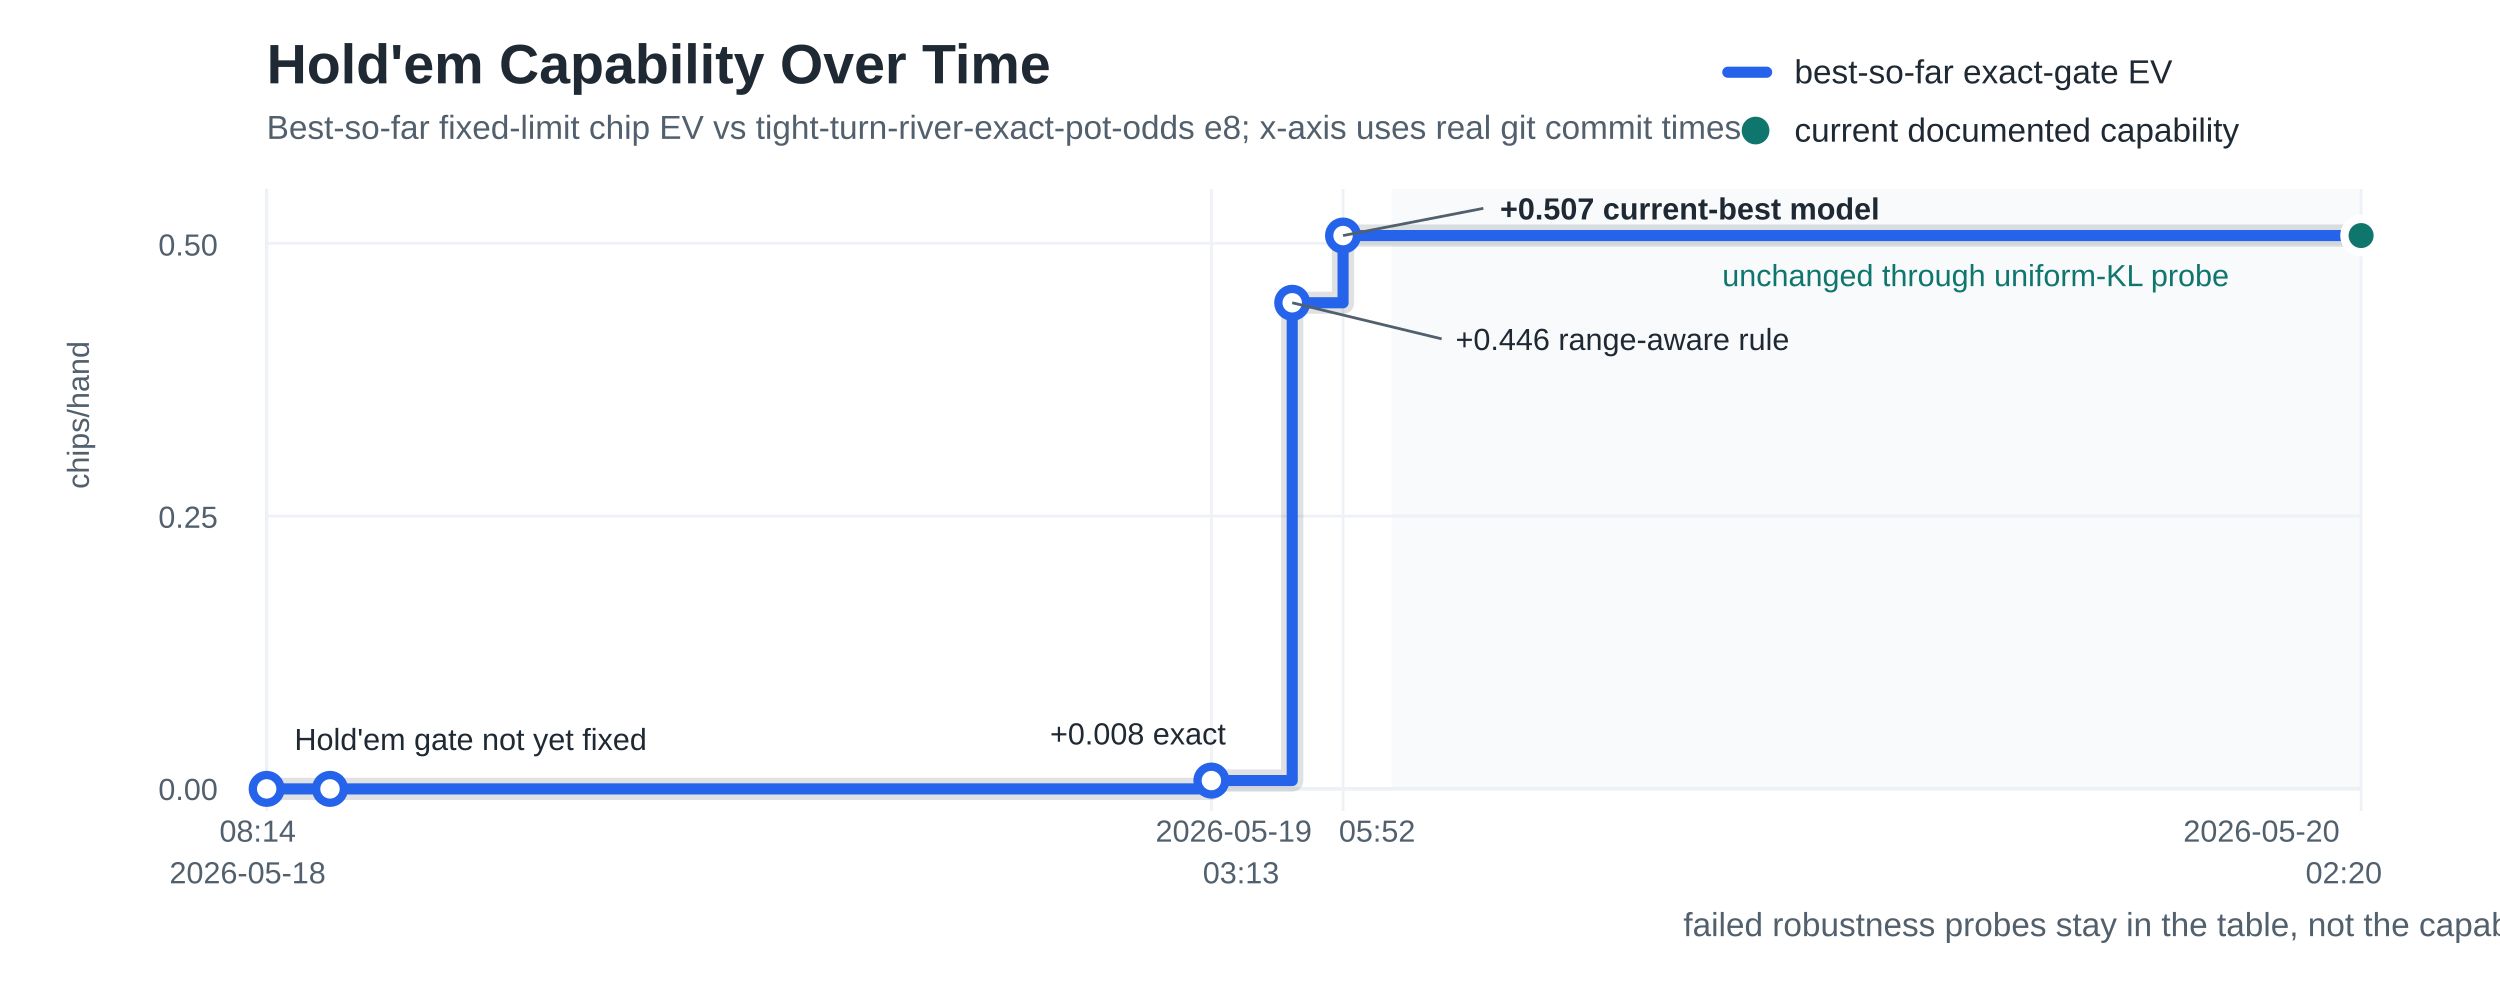
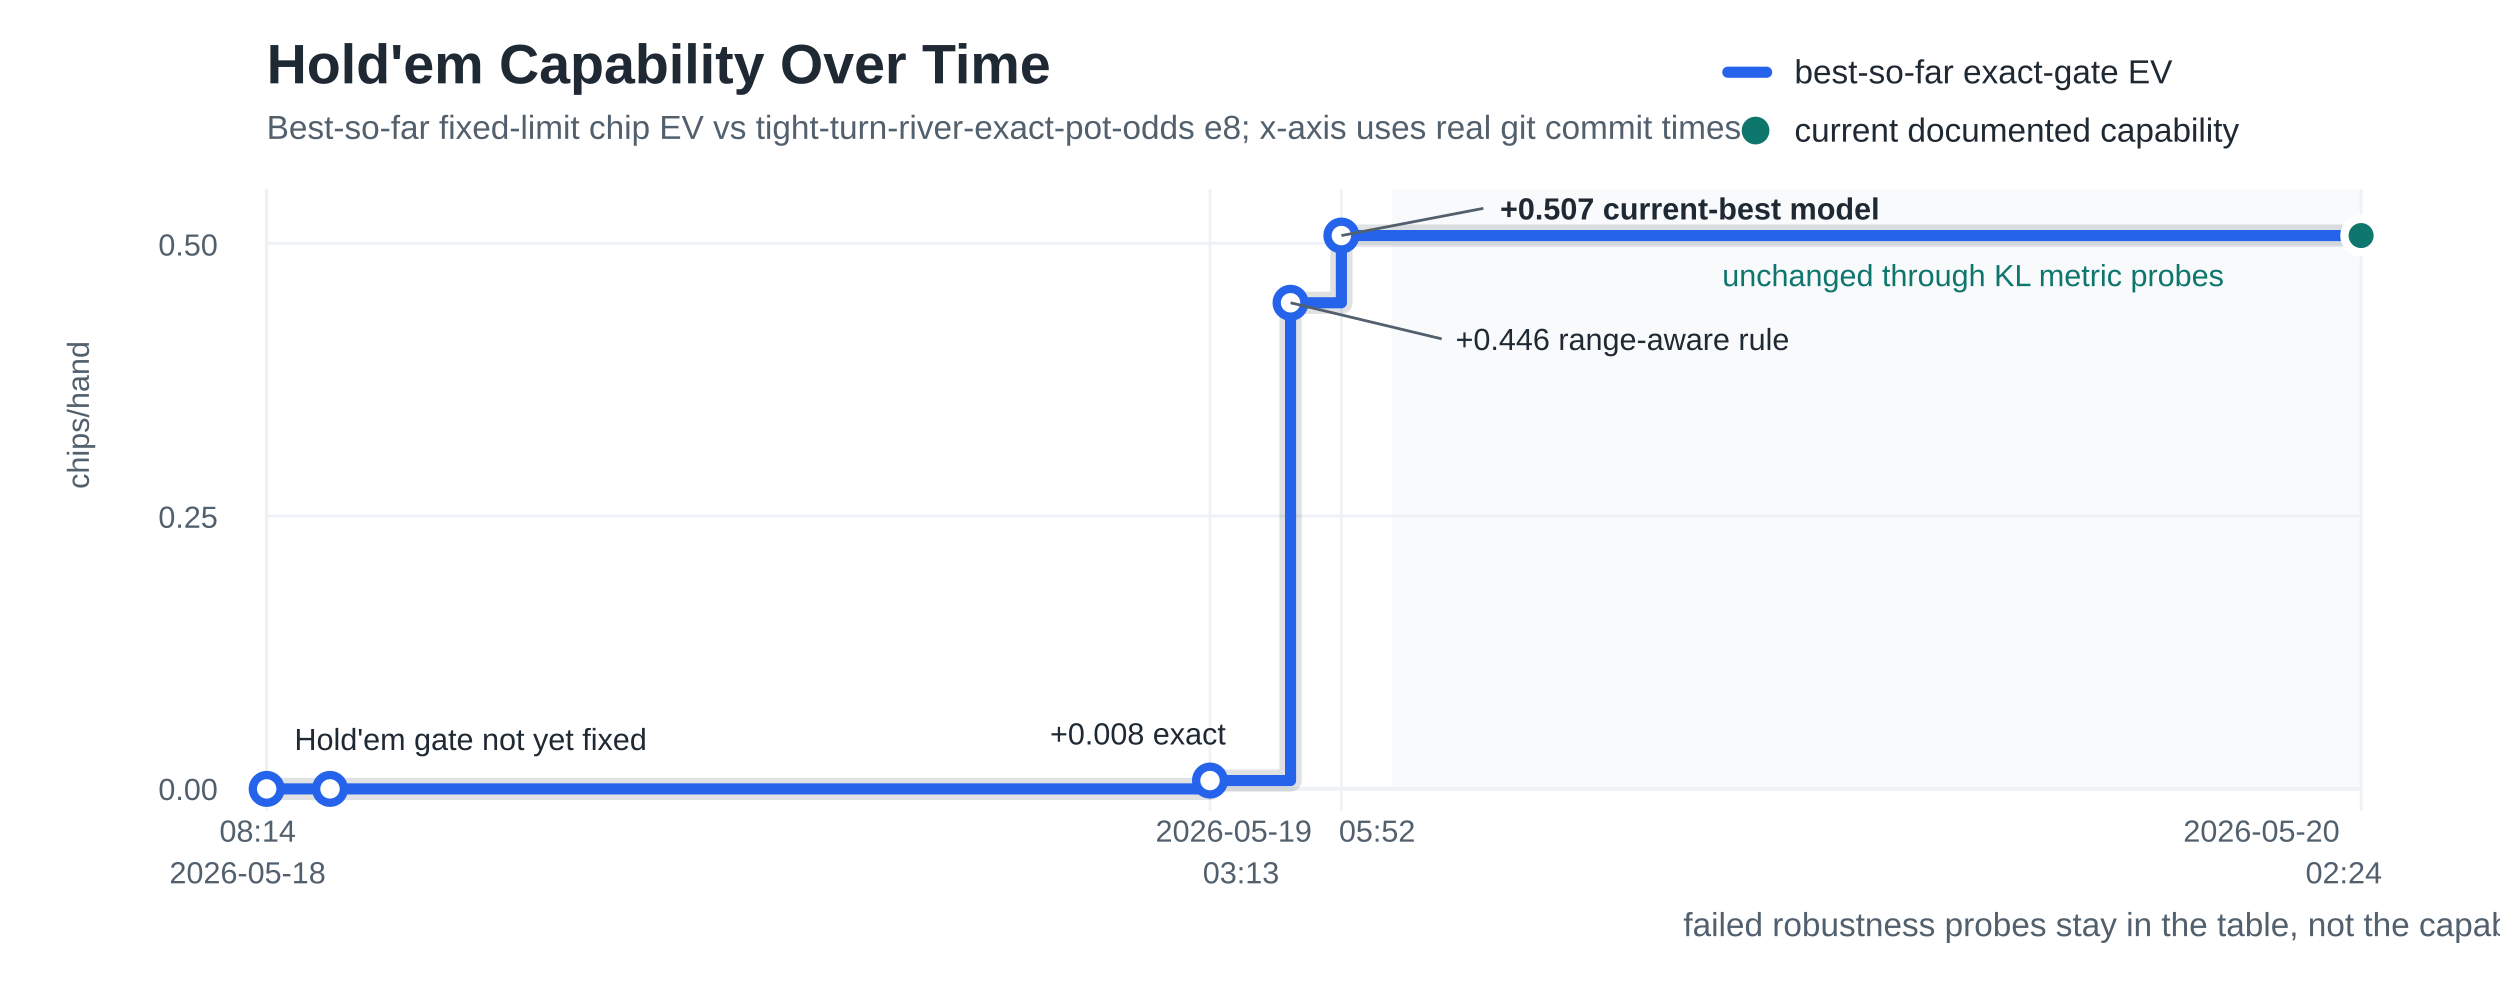
<svg xmlns="http://www.w3.org/2000/svg" width="900" height="360" viewBox="0 0 900 360" role="img" aria-labelledby="title desc">
  <rect width="900" height="360" fill="#ffffff" />
  <rect x="501" y="68" width="349" height="216" fill="#f8fafc" />
  <text x="96" y="30" font-family="Arial, Helvetica, sans-serif" font-size="20" font-weight="700" fill="#1f2933">Hold'em Capability Over Time</text>
  <text x="96" y="50" font-family="Arial, Helvetica, sans-serif" font-size="12" fill="#52606d">Best-so-far fixed-limit chip EV vs tight-turn-river-exact-pot-odds e8; x-axis uses real git commit times</text>
  <g stroke="#d9e2ec" stroke-width="1">
    <line x1="96" y1="284" x2="850" y2="284" />
    <line x1="96" y1="68" x2="96" y2="284" />
  </g>
  <g font-family="Arial, Helvetica, sans-serif" font-size="11" fill="#52606d">
    <line x1="96" y1="284.0" x2="850" y2="284.0" stroke="#eef2f6" stroke-width="1" />
    <text x="57" y="288">0.00</text>
    <line x1="96" y1="185.8" x2="850" y2="185.8" stroke="#eef2f6" stroke-width="1" />
    <text x="57" y="190">0.25</text>
    <line x1="96" y1="87.6" x2="850" y2="87.6" stroke="#eef2f6" stroke-width="1" />
    <text x="57" y="92">0.50</text>
    <text x="32" y="176" transform="rotate(-90 32 176)">chips/hand</text>
  </g>
  <g stroke="#eef2f6" stroke-width="1">
    <line x1="96.0" y1="68" x2="96.0" y2="292" />
-     <line x1="436.1" y1="68" x2="436.1" y2="292" />
-     <line x1="483.5" y1="68" x2="483.5" y2="292" />
+     <line x1="435.6" y1="68" x2="435.6" y2="292" />
+     <line x1="482.9" y1="68" x2="482.9" y2="292" />
    <line x1="850.0" y1="68" x2="850.0" y2="292" />
  </g>
-   <path d="M 96.0 284.0 L 118.8 284.0 L 118.8 284.0 L 436.1 284.0 L 436.1 281.0 L 465.2 281.0 L 465.2 109.0 L 483.5 109.0 L 483.5 84.8 L 850.0 84.8 L 850.0 84.8" fill="none" stroke="#1f2933" stroke-opacity="0.14" stroke-width="8" stroke-linecap="round" stroke-linejoin="round" />
-   <path d="M 96.0 284.0 L 118.8 284.0 L 118.8 284.0 L 436.1 284.0 L 436.1 281.0 L 465.2 281.0 L 465.2 109.0 L 483.5 109.0 L 483.5 84.8 L 850.0 84.8 L 850.0 84.8" fill="none" stroke="#2563eb" stroke-width="4" stroke-linecap="round" stroke-linejoin="round" />
+   <path d="M 96.0 284.0 L 118.8 284.0 L 118.8 284.0 L 435.6 284.0 L 435.6 281.0 L 464.6 281.0 L 464.6 109.0 L 482.9 109.0 L 482.9 84.8 L 850.0 84.8 L 850.0 84.8" fill="none" stroke="#1f2933" stroke-opacity="0.14" stroke-width="8" stroke-linecap="round" stroke-linejoin="round" />
+   <path d="M 96.0 284.0 L 118.8 284.0 L 118.8 284.0 L 435.6 284.0 L 435.6 281.0 L 464.6 281.0 L 464.6 109.0 L 482.9 109.0 L 482.9 84.8 L 850.0 84.8 L 850.0 84.8" fill="none" stroke="#2563eb" stroke-width="4" stroke-linecap="round" stroke-linejoin="round" />
  <g fill="#ffffff" stroke="#2563eb" stroke-width="3">
    <circle cx="96.0" cy="284.0" r="5" />
    <circle cx="118.8" cy="284.0" r="5" />
-     <circle cx="436.1" cy="281.0" r="5" />
-     <circle cx="465.2" cy="109.0" r="5" />
-     <circle cx="483.5" cy="84.8" r="5" />
+     <circle cx="435.6" cy="281.0" r="5" />
+     <circle cx="464.6" cy="109.0" r="5" />
+     <circle cx="482.9" cy="84.8" r="5" />
  </g>
  <circle cx="850.0" cy="84.8" r="6" fill="#0f766e" stroke="#ffffff" stroke-width="3" />
  <g font-family="Arial, Helvetica, sans-serif" font-size="11" fill="#1f2933">
    <text x="106" y="270">Hold'em gate not yet fixed</text>
    <text x="378" y="268">+0.008 exact</text>
-     <line x1="465.2" y1="109.0" x2="519" y2="122" stroke="#52606d" stroke-width="1" />
+     <line x1="464.6" y1="109.0" x2="519" y2="122" stroke="#52606d" stroke-width="1" />
    <text x="524" y="126">+0.446 range-aware rule</text>
-     <line x1="483.5" y1="84.8" x2="534" y2="75" stroke="#52606d" stroke-width="1" />
+     <line x1="482.9" y1="84.8" x2="534" y2="75" stroke="#52606d" stroke-width="1" />
    <text x="540" y="79" font-weight="700">+0.507 current-best model</text>
-     <text x="620" y="103" fill="#0f766e">unchanged through uniform-KL probe</text>
+     <text x="620" y="103" fill="#0f766e">unchanged through KL metric probes</text>
  </g>
  <g font-family="Arial, Helvetica, sans-serif" font-size="11" fill="#52606d">
    <text x="61" y="318">2026-05-18</text>
    <text x="79" y="303">08:14</text>
    <text x="416" y="303">2026-05-19</text>
    <text x="433" y="318">03:13</text>
    <text x="482" y="303">05:52</text>
    <text x="786" y="303">2026-05-20</text>
-     <text x="830" y="318">02:20</text>
+     <text x="830" y="318">02:24</text>
  </g>
  <g font-family="Arial, Helvetica, sans-serif" font-size="12" fill="#1f2933">
    <rect x="620" y="24" width="18" height="4" fill="#2563eb" rx="2" />
    <text x="646" y="30">best-so-far exact-gate EV</text>
    <circle cx="632" cy="47" r="5" fill="#0f766e" />
    <text x="646" y="51">current documented capability</text>
    <text x="606" y="337" fill="#52606d">failed robustness probes stay in the table, not the capability line</text>
  </g>
</svg>
